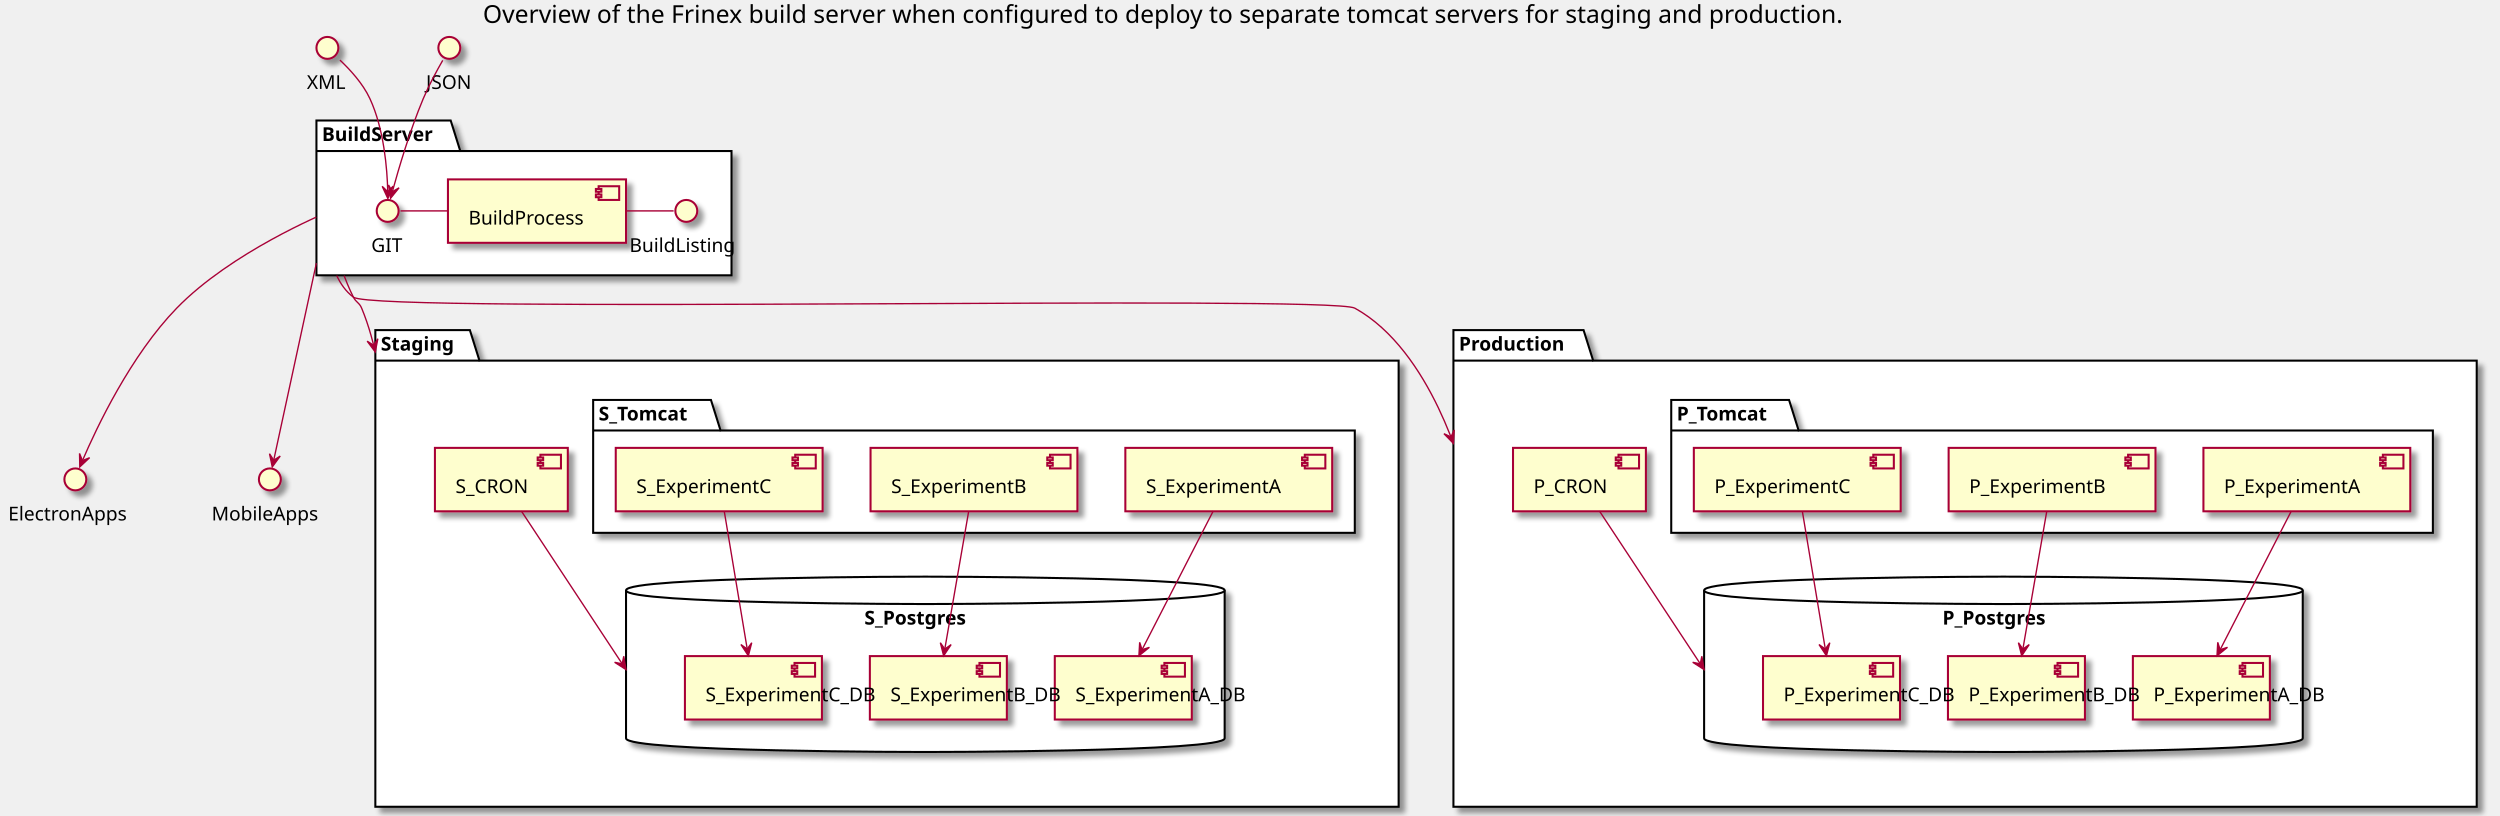
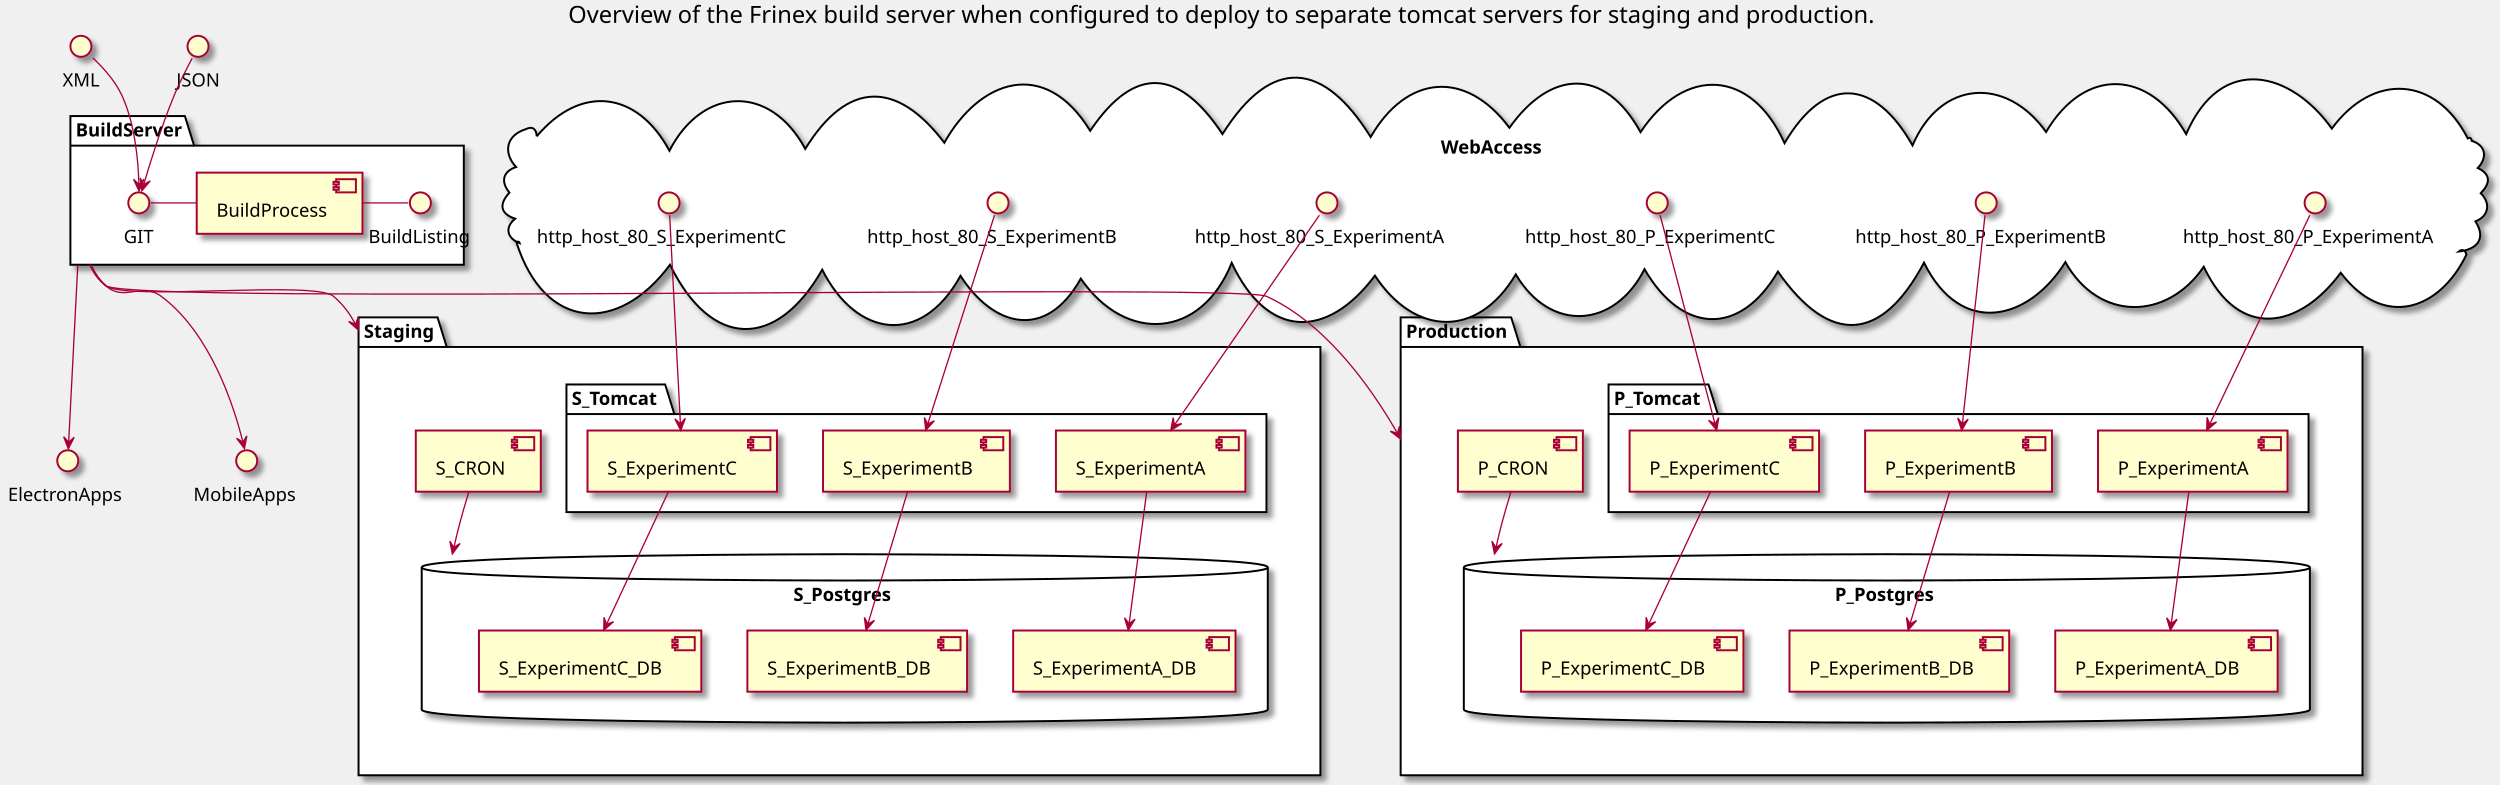
- <svg xmlns="http://www.w3.org/2000/svg" contentScriptType="application/ecmascript" contentStyleType="text/css" height="595px" preserveAspectRatio="none" style="width:1825px;height:595px;background:#FFFFFF;" version="1.1" viewBox="0 0 1825 595" width="1825px" zoomAndPan="magnify">
+ <svg xmlns="http://www.w3.org/2000/svg" contentScriptType="application/ecmascript" contentStyleType="text/css" height="596px" preserveAspectRatio="none" style="width:1900px;height:596px;" version="1.1" viewBox="0 0 1900 596" width="1900px" zoomAndPan="magnify">
  <defs>
-     <filter height="300%" id="f1etr27y05gc26" width="300%" x="-1" y="-1">
+     <filter height="300%" id="f1cy3tlto2iif9" width="300%" x="-1" y="-1">
      <feGaussianBlur result="blurOut" stdDeviation="2.0" />
      <feColorMatrix in="blurOut" result="blurOut2" type="matrix" values="0 0 0 0 0 0 0 0 0 0 0 0 0 0 0 0 0 0 .4 0" />
      <feOffset dx="4.0" dy="4.0" in="blurOut2" result="blurOut3" />
      <feBlend in="SourceGraphic" in2="blurOut3" mode="normal" />
    </filter>
  </defs>
  <g>
-     <text fill="#000000" font-family="sans-serif" font-size="18" lengthAdjust="spacing" textLength="1107" x="352.5" y="16.708">Overview of the Frinex build server when configured to deploy to separate tomcat servers for staging and production.</text>
-     <polygon fill="#FFFFFF" filter="url(#f1etr27y05gc26)" points="231,87.953,329,87.953,336,110.25,534,110.25,534,200.953,231,200.953,231,87.953" style="stroke:#000000;stroke-width:1.5;" />
-     <line style="stroke:#000000;stroke-width:1.5;" x1="231" x2="336" y1="110.25" y2="110.25" />
-     <text fill="#000000" font-family="sans-serif" font-size="14" font-weight="bold" lengthAdjust="spacing" textLength="92" x="235" y="102.948">BuildServer</text>
-     <polygon fill="#FFFFFF" filter="url(#f1etr27y05gc26)" points="274,240.953,343,240.953,350,263.25,1021,263.25,1021,588.953,274,588.953,274,240.953" style="stroke:#000000;stroke-width:1.5;" />
-     <line style="stroke:#000000;stroke-width:1.5;" x1="274" x2="350" y1="263.25" y2="263.25" />
-     <text fill="#000000" font-family="sans-serif" font-size="14" font-weight="bold" lengthAdjust="spacing" textLength="63" x="278" y="255.948">Staging</text>
-     <path d="M457,430.953 C457,420.953 675.5,420.953 675.5,420.953 C675.5,420.953 894,420.953 894,430.953 L894,538.953 C894,548.953 675.5,548.953 675.5,548.953 C675.5,548.953 457,548.953 457,538.953 L457,430.953 " fill="#FFFFFF" filter="url(#f1etr27y05gc26)" style="stroke:#000000;stroke-width:1.5;" />
-     <path d="M457,430.953 C457,440.953 675.5,440.953 675.5,440.953 C675.5,440.953 894,440.953 894,430.953 " fill="none" style="stroke:#000000;stroke-width:1.5;" />
-     <text fill="#000000" font-family="sans-serif" font-size="14" font-weight="bold" lengthAdjust="spacing" textLength="89" x="631" y="455.948">S_Postgres</text>
-     <polygon fill="#FFFFFF" filter="url(#f1etr27y05gc26)" points="433,291.953,519,291.953,526,314.25,989,314.25,989,388.953,433,388.953,433,291.953" style="stroke:#000000;stroke-width:1.5;" />
-     <line style="stroke:#000000;stroke-width:1.5;" x1="433" x2="526" y1="314.25" y2="314.25" />
-     <text fill="#000000" font-family="sans-serif" font-size="14" font-weight="bold" lengthAdjust="spacing" textLength="80" x="437" y="306.948">S_Tomcat</text>
-     <polygon fill="#FFFFFF" filter="url(#f1etr27y05gc26)" points="1061,240.953,1156,240.953,1163,263.25,1808,263.25,1808,588.953,1061,588.953,1061,240.953" style="stroke:#000000;stroke-width:1.5;" />
-     <line style="stroke:#000000;stroke-width:1.5;" x1="1061" x2="1163" y1="263.25" y2="263.25" />
-     <text fill="#000000" font-family="sans-serif" font-size="14" font-weight="bold" lengthAdjust="spacing" textLength="89" x="1065" y="255.948">Production</text>
-     <path d="M1244,430.953 C1244,420.953 1462.5,420.953 1462.5,420.953 C1462.5,420.953 1681,420.953 1681,430.953 L1681,538.953 C1681,548.953 1462.5,548.953 1462.5,548.953 C1462.5,548.953 1244,548.953 1244,538.953 L1244,430.953 " fill="#FFFFFF" filter="url(#f1etr27y05gc26)" style="stroke:#000000;stroke-width:1.5;" />
-     <path d="M1244,430.953 C1244,440.953 1462.5,440.953 1462.5,440.953 C1462.5,440.953 1681,440.953 1681,430.953 " fill="none" style="stroke:#000000;stroke-width:1.5;" />
-     <text fill="#000000" font-family="sans-serif" font-size="14" font-weight="bold" lengthAdjust="spacing" textLength="89" x="1418" y="455.948">P_Postgres</text>
-     <polygon fill="#FFFFFF" filter="url(#f1etr27y05gc26)" points="1220,291.953,1306,291.953,1313,314.25,1776,314.25,1776,388.953,1220,388.953,1220,291.953" style="stroke:#000000;stroke-width:1.5;" />
-     <line style="stroke:#000000;stroke-width:1.5;" x1="1220" x2="1313" y1="314.25" y2="314.25" />
-     <text fill="#000000" font-family="sans-serif" font-size="14" font-weight="bold" lengthAdjust="spacing" textLength="80" x="1224" y="306.948">P_Tomcat</text>
-     <ellipse cx="283" cy="153.953" fill="#FEFECE" filter="url(#f1etr27y05gc26)" rx="8" ry="8" style="stroke:#A80036;stroke-width:1.5;" />
-     <text fill="#000000" font-family="sans-serif" font-size="14" lengthAdjust="spacing" textLength="24" x="271" y="183.948">GIT</text>
-     <rect fill="#FEFECE" filter="url(#f1etr27y05gc26)" height="46.297" style="stroke:#A80036;stroke-width:1.5;" width="130" x="327" y="130.953" />
-     <rect fill="#FEFECE" height="10" style="stroke:#A80036;stroke-width:1.5;" width="15" x="437" y="135.953" />
-     <rect fill="#FEFECE" height="2" style="stroke:#A80036;stroke-width:1.5;" width="4" x="435" y="137.953" />
-     <rect fill="#FEFECE" height="2" style="stroke:#A80036;stroke-width:1.5;" width="4" x="435" y="141.953" />
-     <text fill="#000000" font-family="sans-serif" font-size="14" lengthAdjust="spacing" textLength="90" x="342" y="163.948">BuildProcess</text>
-     <ellipse cx="501" cy="153.953" fill="#FEFECE" filter="url(#f1etr27y05gc26)" rx="8" ry="8" style="stroke:#A80036;stroke-width:1.5;" />
-     <text fill="#000000" font-family="sans-serif" font-size="14" lengthAdjust="spacing" textLength="83" x="459.5" y="183.948">BuildListing</text>
-     <rect fill="#FEFECE" filter="url(#f1etr27y05gc26)" height="46.297" style="stroke:#A80036;stroke-width:1.5;" width="97" x="317.5" y="326.953" />
-     <rect fill="#FEFECE" height="10" style="stroke:#A80036;stroke-width:1.5;" width="15" x="394.5" y="331.953" />
-     <rect fill="#FEFECE" height="2" style="stroke:#A80036;stroke-width:1.5;" width="4" x="392.5" y="333.953" />
-     <rect fill="#FEFECE" height="2" style="stroke:#A80036;stroke-width:1.5;" width="4" x="392.5" y="337.953" />
-     <text fill="#000000" font-family="sans-serif" font-size="14" lengthAdjust="spacing" textLength="57" x="332.5" y="359.948">S_CRON</text>
-     <rect fill="#FEFECE" filter="url(#f1etr27y05gc26)" height="46.297" style="stroke:#A80036;stroke-width:1.5;" width="100" x="770" y="478.953" />
-     <rect fill="#FEFECE" height="10" style="stroke:#A80036;stroke-width:1.5;" width="15" x="850" y="483.953" />
-     <rect fill="#FEFECE" height="2" style="stroke:#A80036;stroke-width:1.5;" width="4" x="848" y="485.953" />
-     <rect fill="#FEFECE" height="2" style="stroke:#A80036;stroke-width:1.5;" width="4" x="848" y="489.953" />
-     <text fill="#000000" font-family="sans-serif" font-size="14" lengthAdjust="spacing" textLength="60" x="785" y="511.948">S_ExperimentA_DB</text>
-     <rect fill="#FEFECE" filter="url(#f1etr27y05gc26)" height="46.297" style="stroke:#A80036;stroke-width:1.5;" width="100" x="635" y="478.953" />
-     <rect fill="#FEFECE" height="10" style="stroke:#A80036;stroke-width:1.5;" width="15" x="715" y="483.953" />
-     <rect fill="#FEFECE" height="2" style="stroke:#A80036;stroke-width:1.5;" width="4" x="713" y="485.953" />
-     <rect fill="#FEFECE" height="2" style="stroke:#A80036;stroke-width:1.5;" width="4" x="713" y="489.953" />
-     <text fill="#000000" font-family="sans-serif" font-size="14" lengthAdjust="spacing" textLength="60" x="650" y="511.948">S_ExperimentB_DB</text>
-     <rect fill="#FEFECE" filter="url(#f1etr27y05gc26)" height="46.297" style="stroke:#A80036;stroke-width:1.5;" width="100" x="500" y="478.953" />
-     <rect fill="#FEFECE" height="10" style="stroke:#A80036;stroke-width:1.5;" width="15" x="580" y="483.953" />
-     <rect fill="#FEFECE" height="2" style="stroke:#A80036;stroke-width:1.5;" width="4" x="578" y="485.953" />
-     <rect fill="#FEFECE" height="2" style="stroke:#A80036;stroke-width:1.5;" width="4" x="578" y="489.953" />
-     <text fill="#000000" font-family="sans-serif" font-size="14" lengthAdjust="spacing" textLength="60" x="515" y="511.948">S_ExperimentC_DB</text>
-     <rect fill="#FEFECE" filter="url(#f1etr27y05gc26)" height="46.297" style="stroke:#A80036;stroke-width:1.5;" width="151" x="821.5" y="326.953" />
-     <rect fill="#FEFECE" height="10" style="stroke:#A80036;stroke-width:1.5;" width="15" x="952.5" y="331.953" />
-     <rect fill="#FEFECE" height="2" style="stroke:#A80036;stroke-width:1.5;" width="4" x="950.5" y="333.953" />
-     <rect fill="#FEFECE" height="2" style="stroke:#A80036;stroke-width:1.5;" width="4" x="950.5" y="337.953" />
-     <text fill="#000000" font-family="sans-serif" font-size="14" lengthAdjust="spacing" textLength="111" x="836.5" y="359.948">S_ExperimentA</text>
-     <rect fill="#FEFECE" filter="url(#f1etr27y05gc26)" height="46.297" style="stroke:#A80036;stroke-width:1.5;" width="151" x="635.5" y="326.953" />
-     <rect fill="#FEFECE" height="10" style="stroke:#A80036;stroke-width:1.5;" width="15" x="766.5" y="331.953" />
-     <rect fill="#FEFECE" height="2" style="stroke:#A80036;stroke-width:1.5;" width="4" x="764.5" y="333.953" />
-     <rect fill="#FEFECE" height="2" style="stroke:#A80036;stroke-width:1.5;" width="4" x="764.5" y="337.953" />
-     <text fill="#000000" font-family="sans-serif" font-size="14" lengthAdjust="spacing" textLength="111" x="650.5" y="359.948">S_ExperimentB</text>
-     <rect fill="#FEFECE" filter="url(#f1etr27y05gc26)" height="46.297" style="stroke:#A80036;stroke-width:1.5;" width="151" x="449.5" y="326.953" />
-     <rect fill="#FEFECE" height="10" style="stroke:#A80036;stroke-width:1.5;" width="15" x="580.5" y="331.953" />
-     <rect fill="#FEFECE" height="2" style="stroke:#A80036;stroke-width:1.5;" width="4" x="578.5" y="333.953" />
-     <rect fill="#FEFECE" height="2" style="stroke:#A80036;stroke-width:1.5;" width="4" x="578.5" y="337.953" />
-     <text fill="#000000" font-family="sans-serif" font-size="14" lengthAdjust="spacing" textLength="111" x="464.5" y="359.948">S_ExperimentC</text>
-     <rect fill="#FEFECE" filter="url(#f1etr27y05gc26)" height="46.297" style="stroke:#A80036;stroke-width:1.5;" width="97" x="1104.5" y="326.953" />
-     <rect fill="#FEFECE" height="10" style="stroke:#A80036;stroke-width:1.5;" width="15" x="1181.5" y="331.953" />
-     <rect fill="#FEFECE" height="2" style="stroke:#A80036;stroke-width:1.5;" width="4" x="1179.5" y="333.953" />
-     <rect fill="#FEFECE" height="2" style="stroke:#A80036;stroke-width:1.5;" width="4" x="1179.5" y="337.953" />
-     <text fill="#000000" font-family="sans-serif" font-size="14" lengthAdjust="spacing" textLength="57" x="1119.5" y="359.948">P_CRON</text>
-     <rect fill="#FEFECE" filter="url(#f1etr27y05gc26)" height="46.297" style="stroke:#A80036;stroke-width:1.5;" width="100" x="1557" y="478.953" />
-     <rect fill="#FEFECE" height="10" style="stroke:#A80036;stroke-width:1.5;" width="15" x="1637" y="483.953" />
-     <rect fill="#FEFECE" height="2" style="stroke:#A80036;stroke-width:1.5;" width="4" x="1635" y="485.953" />
-     <rect fill="#FEFECE" height="2" style="stroke:#A80036;stroke-width:1.5;" width="4" x="1635" y="489.953" />
-     <text fill="#000000" font-family="sans-serif" font-size="14" lengthAdjust="spacing" textLength="60" x="1572" y="511.948">P_ExperimentA_DB</text>
-     <rect fill="#FEFECE" filter="url(#f1etr27y05gc26)" height="46.297" style="stroke:#A80036;stroke-width:1.5;" width="100" x="1422" y="478.953" />
-     <rect fill="#FEFECE" height="10" style="stroke:#A80036;stroke-width:1.5;" width="15" x="1502" y="483.953" />
-     <rect fill="#FEFECE" height="2" style="stroke:#A80036;stroke-width:1.5;" width="4" x="1500" y="485.953" />
-     <rect fill="#FEFECE" height="2" style="stroke:#A80036;stroke-width:1.5;" width="4" x="1500" y="489.953" />
-     <text fill="#000000" font-family="sans-serif" font-size="14" lengthAdjust="spacing" textLength="60" x="1437" y="511.948">P_ExperimentB_DB</text>
-     <rect fill="#FEFECE" filter="url(#f1etr27y05gc26)" height="46.297" style="stroke:#A80036;stroke-width:1.5;" width="100" x="1287" y="478.953" />
-     <rect fill="#FEFECE" height="10" style="stroke:#A80036;stroke-width:1.5;" width="15" x="1367" y="483.953" />
-     <rect fill="#FEFECE" height="2" style="stroke:#A80036;stroke-width:1.5;" width="4" x="1365" y="485.953" />
-     <rect fill="#FEFECE" height="2" style="stroke:#A80036;stroke-width:1.5;" width="4" x="1365" y="489.953" />
-     <text fill="#000000" font-family="sans-serif" font-size="14" lengthAdjust="spacing" textLength="60" x="1302" y="511.948">P_ExperimentC_DB</text>
-     <rect fill="#FEFECE" filter="url(#f1etr27y05gc26)" height="46.297" style="stroke:#A80036;stroke-width:1.5;" width="151" x="1608.5" y="326.953" />
-     <rect fill="#FEFECE" height="10" style="stroke:#A80036;stroke-width:1.5;" width="15" x="1739.5" y="331.953" />
-     <rect fill="#FEFECE" height="2" style="stroke:#A80036;stroke-width:1.5;" width="4" x="1737.5" y="333.953" />
-     <rect fill="#FEFECE" height="2" style="stroke:#A80036;stroke-width:1.5;" width="4" x="1737.5" y="337.953" />
-     <text fill="#000000" font-family="sans-serif" font-size="14" lengthAdjust="spacing" textLength="111" x="1623.5" y="359.948">P_ExperimentA</text>
-     <rect fill="#FEFECE" filter="url(#f1etr27y05gc26)" height="46.297" style="stroke:#A80036;stroke-width:1.5;" width="151" x="1422.5" y="326.953" />
-     <rect fill="#FEFECE" height="10" style="stroke:#A80036;stroke-width:1.5;" width="15" x="1553.5" y="331.953" />
-     <rect fill="#FEFECE" height="2" style="stroke:#A80036;stroke-width:1.5;" width="4" x="1551.5" y="333.953" />
-     <rect fill="#FEFECE" height="2" style="stroke:#A80036;stroke-width:1.5;" width="4" x="1551.5" y="337.953" />
-     <text fill="#000000" font-family="sans-serif" font-size="14" lengthAdjust="spacing" textLength="111" x="1437.5" y="359.948">P_ExperimentB</text>
-     <rect fill="#FEFECE" filter="url(#f1etr27y05gc26)" height="46.297" style="stroke:#A80036;stroke-width:1.5;" width="151" x="1236.5" y="326.953" />
-     <rect fill="#FEFECE" height="10" style="stroke:#A80036;stroke-width:1.5;" width="15" x="1367.5" y="331.953" />
-     <rect fill="#FEFECE" height="2" style="stroke:#A80036;stroke-width:1.5;" width="4" x="1365.5" y="333.953" />
-     <rect fill="#FEFECE" height="2" style="stroke:#A80036;stroke-width:1.5;" width="4" x="1365.5" y="337.953" />
-     <text fill="#000000" font-family="sans-serif" font-size="14" lengthAdjust="spacing" textLength="111" x="1251.5" y="359.948">P_ExperimentC</text>
-     <ellipse cx="239" cy="34.953" fill="#FEFECE" filter="url(#f1etr27y05gc26)" rx="8" ry="8" style="stroke:#A80036;stroke-width:1.5;" />
-     <text fill="#000000" font-family="sans-serif" font-size="14" lengthAdjust="spacing" textLength="30" x="224" y="64.948">XML</text>
-     <ellipse cx="328" cy="34.953" fill="#FEFECE" filter="url(#f1etr27y05gc26)" rx="8" ry="8" style="stroke:#A80036;stroke-width:1.5;" />
-     <text fill="#000000" font-family="sans-serif" font-size="14" lengthAdjust="spacing" textLength="34" x="311" y="64.948">JSON</text>
-     <ellipse cx="55" cy="349.953" fill="#FEFECE" filter="url(#f1etr27y05gc26)" rx="8" ry="8" style="stroke:#A80036;stroke-width:1.5;" />
-     <text fill="#000000" font-family="sans-serif" font-size="14" lengthAdjust="spacing" textLength="98" x="6" y="379.948">ElectronApps</text>
-     <ellipse cx="197" cy="349.953" fill="#FEFECE" filter="url(#f1etr27y05gc26)" rx="8" ry="8" style="stroke:#A80036;stroke-width:1.5;" />
-     <text fill="#000000" font-family="sans-serif" font-size="14" lengthAdjust="spacing" textLength="85" x="154.5" y="379.948">MobileApps</text>
-     <path d="M292.367,153.953 C303.783,153.953 315.2,153.953 326.616,153.953 " fill="none" id="GIT-BuildProcess" style="stroke:#A80036;stroke-width:1.0;" />
-     <path d="M457.145,153.953 C468.679,153.953 480.214,153.953 491.749,153.953 " fill="none" id="BuildProcess-BuildListing" style="stroke:#A80036;stroke-width:1.0;" />
-     <path d="M248.15,43.858 C255.298,50.581 264.856,60.883 270,71.953 C280.354,94.233 282.657,123.265 283.058,139.833 " fill="none" id="XML-to-GIT" style="stroke:#A80036;stroke-width:1.0;" />
-     <polygon fill="#A80036" points="283.13,144.946,287.001,135.89,283.059,139.947,279.002,136.004,283.13,144.946" style="stroke:#A80036;stroke-width:1.0;" />
-     <path d="M323.202,44.047 C319.082,51.216 313.164,62.051 309,71.953 C299.226,95.193 290.926,123.455 286.481,139.708 " fill="none" id="JSON-to-GIT" style="stroke:#A80036;stroke-width:1.0;" />
-     <polygon fill="#A80036" points="285.124,144.735,291.331,137.088,286.427,139.908,283.607,135.004,285.124,144.735" style="stroke:#A80036;stroke-width:1.0;" />
-     <path d="M885.638,373.086 C871.82,400.006 848.51,445.414 833.708,474.249 " fill="none" id="S_ExperimentA-to-S_ExperimentA_DB" style="stroke:#A80036;stroke-width:1.0;" />
-     <polygon fill="#A80036" points="831.408,478.729,839.076,472.548,833.691,474.281,831.958,468.896,831.408,478.729" style="stroke:#A80036;stroke-width:1.0;" />
-     <path d="M707.164,373.086 C702.536,399.784 694.756,444.668 689.753,473.534 " fill="none" id="S_ExperimentB-to-S_ExperimentB_DB" style="stroke:#A80036;stroke-width:1.0;" />
-     <polygon fill="#A80036" points="688.852,478.729,694.331,470.545,689.706,473.803,686.449,469.178,688.852,478.729" style="stroke:#A80036;stroke-width:1.0;" />
-     <path d="M528.689,373.086 C533.139,399.784 540.619,444.668 545.43,473.534 " fill="none" id="S_ExperimentC-to-S_ExperimentC_DB" style="stroke:#A80036;stroke-width:1.0;" />
-     <polygon fill="#A80036" points="546.296,478.729,548.76,469.193,545.473,473.797,540.869,470.51,546.296,478.729" style="stroke:#A80036;stroke-width:1.0;" />
-     <path d="M380.608,373.086 C394.162,393.623 414.817,424.919 432.301,451.409 C441.042,464.654 448.991,476.697 454.862,485.592 C455.596,486.704 456.297,487.767 456.964,488.777 " fill="none" id="S_CRON-to-S_Postgres" style="stroke:#A80036;stroke-width:1.0;" />
-     <polygon fill="#A80036" points="456.964,488.777,455.344,479.062,454.209,484.604,448.668,483.469,456.964,488.777" style="stroke:#A80036;stroke-width:1.0;" />
-     <path d="M1672.64,373.086 C1658.82,400.006 1635.51,445.414 1620.71,474.249 " fill="none" id="P_ExperimentA-to-P_ExperimentA_DB" style="stroke:#A80036;stroke-width:1.0;" />
-     <polygon fill="#A80036" points="1618.41,478.729,1626.073,472.542,1620.689,474.279,1618.953,468.895,1618.41,478.729" style="stroke:#A80036;stroke-width:1.0;" />
-     <path d="M1494.16,373.086 C1489.54,399.784 1481.76,444.668 1476.75,473.534 " fill="none" id="P_ExperimentB-to-P_ExperimentB_DB" style="stroke:#A80036;stroke-width:1.0;" />
-     <polygon fill="#A80036" points="1475.85,478.729,1481.328,470.545,1476.704,473.803,1473.446,469.178,1475.85,478.729" style="stroke:#A80036;stroke-width:1.0;" />
-     <path d="M1315.69,373.086 C1320.14,399.784 1327.62,444.668 1332.43,473.534 " fill="none" id="P_ExperimentC-to-P_ExperimentC_DB" style="stroke:#A80036;stroke-width:1.0;" />
-     <polygon fill="#A80036" points="1333.3,478.729,1335.763,469.193,1332.477,473.797,1327.872,470.511,1333.3,478.729" style="stroke:#A80036;stroke-width:1.0;" />
-     <path d="M1167.61,373.086 C1181.165,393.623 1201.82,424.919 1219.303,451.409 C1228.044,464.654 1235.992,476.697 1241.863,485.592 C1242.597,486.704 1243.298,487.767 1243.965,488.777 " fill="none" id="P_CRON-to-P_Postgres" style="stroke:#A80036;stroke-width:1.0;" />
-     <polygon fill="#A80036" points="1243.965,488.777,1242.345,479.062,1241.21,484.604,1235.668,483.469,1243.965,488.777" style="stroke:#A80036;stroke-width:1.0;" />
-     <path d="M230.862,158.503 C230.673,158.589 230.48,158.676 230.284,158.765 C229.893,158.943 229.491,159.126 229.077,159.316 C228.25,159.695 227.379,160.097 226.467,160.523 C219.165,163.928 209.215,168.813 198.088,174.949 C175.834,187.221 148.876,204.498 129,224.953 C95.4,259.531 70.52,312.138 60.221,336.171 " fill="none" id="BuildServer-to-ElectronApps" style="stroke:#A80036;stroke-width:1.0;" />
-     <polygon fill="#A80036" points="58.247,340.849,65.432,334.113,60.191,336.243,58.062,331.002,58.247,340.849" style="stroke:#A80036;stroke-width:1.0;" />
-     <path d="M230.955,192.112 C230.846,192.617 230.736,193.126 230.625,193.638 C230.403,194.662 230.179,195.7 229.951,196.75 C229.496,198.852 229.03,201.005 228.554,203.203 C226.65,211.997 224.59,221.513 222.466,231.324 C213.97,270.569 204.451,314.537 199.827,335.896 " fill="none" id="BuildServer-to-MobileApps" style="stroke:#A80036;stroke-width:1.0;" />
-     <polygon fill="#A80036" points="198.751,340.864,204.566,332.915,199.81,335.977,196.747,331.221,198.751,340.864" style="stroke:#A80036;stroke-width:1.0;" />
-     <path d="M251.224,201.23 C251.264,201.336 251.303,201.442 251.342,201.548 C251.421,201.76 251.5,201.972 251.58,202.184 C252.216,203.88 252.878,205.567 253.566,207.237 C254.941,210.576 256.418,213.842 258,216.953 C260.015,220.915 262.295,220.849 264,224.953 C266.629,231.281 268.884,237.929 270.817,244.722 C271.783,248.119 272.669,251.552 273.481,255 C273.582,255.431 273.683,255.862 273.782,256.294 C273.831,256.509 273.881,256.725 273.93,256.941 " fill="none" id="BuildServer-to-Staging" style="stroke:#A80036;stroke-width:1.0;" />
-     <polygon fill="#A80036" points="273.93,256.941,275.837,247.278,272.822,252.065,268.035,249.05,273.93,256.941" style="stroke:#A80036;stroke-width:1.0;" />
-     <path d="M245.837,201.198 C245.928,201.396 246.021,201.594 246.114,201.791 C246.301,202.185 246.493,202.576 246.689,202.964 C247.082,203.741 247.493,204.507 247.925,205.26 C248.787,206.765 249.728,208.218 250.755,209.602 C252.809,212.369 255.205,214.863 258,216.953 C274.261,229.116 971.222,215.139 989,224.953 C1017.26,240.553 1037.082,270.836 1049.926,297.568 C1053.137,304.252 1055.912,310.713 1058.273,316.668 C1058.864,318.156 1059.428,319.613 1059.967,321.034 C1060.237,321.745 1060.5,322.446 1060.757,323.138 C1060.821,323.311 1060.885,323.483 1060.948,323.655 " fill="none" id="BuildServer-to-Production" style="stroke:#A80036;stroke-width:1.0;" />
-     <polygon fill="#A80036" points="1060.948,323.655,1061.583,313.827,1059.216,318.964,1054.078,316.598,1060.948,323.655" style="stroke:#A80036;stroke-width:1.0;" />
+     <text fill="#000000" font-family="sans-serif" font-size="18" lengthAdjust="spacing" textLength="1024" x="431.846" y="17.402">Overview of the Frinex build server when configured to deploy to separate tomcat servers for staging and production.</text>
+     <polygon fill="#FFFFFF" filter="url(#f1cy3tlto2iif9)" points="53.5,88.199,140.5,88.199,147.5,110.688,352.5,110.688,352.5,201.199,53.5,201.199,53.5,88.199" style="stroke:#000000;stroke-width:1.5;" />
+     <line style="stroke:#000000;stroke-width:1.5;" x1="53.5" x2="147.5" y1="110.688" y2="110.688" />
+     <text fill="#000000" font-family="sans-serif" font-size="14" font-weight="bold" lengthAdjust="spacing" textLength="81" x="57.5" y="103.734">BuildServer</text>
+     <polygon fill="#FFFFFF" filter="url(#f1cy3tlto2iif9)" points="272.5,241.199,332.5,241.199,339.5,263.688,1003.5,263.688,1003.5,589.199,272.5,589.199,272.5,241.199" style="stroke:#000000;stroke-width:1.5;" />
+     <line style="stroke:#000000;stroke-width:1.5;" x1="272.5" x2="339.5" y1="263.688" y2="263.688" />
+     <text fill="#000000" font-family="sans-serif" font-size="14" font-weight="bold" lengthAdjust="spacing" textLength="54" x="276.5" y="256.734">Staging</text>
+     <path d="M320.5,431.199 C320.5,421.199 642,421.199 642,421.199 C642,421.199 963.5,421.199 963.5,431.199 L963.5,539.199 C963.5,549.199 642,549.199 642,549.199 C642,549.199 320.5,549.199 320.5,539.199 L320.5,431.199 " fill="#FFFFFF" filter="url(#f1cy3tlto2iif9)" style="stroke:#000000;stroke-width:1.5;" />
+     <path d="M320.5,431.199 C320.5,441.199 642,441.199 642,441.199 C642,441.199 963.5,441.199 963.5,431.199 " fill="none" style="stroke:#000000;stroke-width:1.5;" />
+     <text fill="#000000" font-family="sans-serif" font-size="14" font-weight="bold" lengthAdjust="spacing" textLength="78" x="603" y="456.734">S_Postgres</text>
+     <polygon fill="#FFFFFF" filter="url(#f1cy3tlto2iif9)" points="430.5,292.199,505.5,292.199,512.5,314.688,962.5,314.688,962.5,389.199,430.5,389.199,430.5,292.199" style="stroke:#000000;stroke-width:1.5;" />
+     <line style="stroke:#000000;stroke-width:1.5;" x1="430.5" x2="512.5" y1="314.688" y2="314.688" />
+     <text fill="#000000" font-family="sans-serif" font-size="14" font-weight="bold" lengthAdjust="spacing" textLength="69" x="434.5" y="307.734">S_Tomcat</text>
+     <polygon fill="#FFFFFF" filter="url(#f1cy3tlto2iif9)" points="1064.5,241.199,1148.5,241.199,1155.5,263.688,1795.5,263.688,1795.5,589.199,1064.5,589.199,1064.5,241.199" style="stroke:#000000;stroke-width:1.5;" />
+     <line style="stroke:#000000;stroke-width:1.5;" x1="1064.5" x2="1155.5" y1="263.688" y2="263.688" />
+     <text fill="#000000" font-family="sans-serif" font-size="14" font-weight="bold" lengthAdjust="spacing" textLength="78" x="1068.5" y="256.734">Production</text>
+     <path d="M1112.5,431.199 C1112.5,421.199 1434,421.199 1434,421.199 C1434,421.199 1755.5,421.199 1755.5,431.199 L1755.5,539.199 C1755.5,549.199 1434,549.199 1434,549.199 C1434,549.199 1112.5,549.199 1112.5,539.199 L1112.5,431.199 " fill="#FFFFFF" filter="url(#f1cy3tlto2iif9)" style="stroke:#000000;stroke-width:1.5;" />
+     <path d="M1112.5,431.199 C1112.5,441.199 1434,441.199 1434,441.199 C1434,441.199 1755.5,441.199 1755.5,431.199 " fill="none" style="stroke:#000000;stroke-width:1.5;" />
+     <text fill="#000000" font-family="sans-serif" font-size="14" font-weight="bold" lengthAdjust="spacing" textLength="79" x="1394.5" y="456.734">P_Postgres</text>
+     <polygon fill="#FFFFFF" filter="url(#f1cy3tlto2iif9)" points="1222.5,292.199,1298.5,292.199,1305.5,314.688,1754.5,314.688,1754.5,389.199,1222.5,389.199,1222.5,292.199" style="stroke:#000000;stroke-width:1.5;" />
+     <line style="stroke:#000000;stroke-width:1.5;" x1="1222.5" x2="1305.5" y1="314.688" y2="314.688" />
+     <text fill="#000000" font-family="sans-serif" font-size="14" font-weight="bold" lengthAdjust="spacing" textLength="70" x="1226.5" y="307.734">P_Tomcat</text>
+     <path d="M407.916,103.626 C441.556,63.698 484.35,69.285 508.755,114.556 C534.032,65.463 585.357,63.67 611.968,113.159 C643.947,61.329 681.301,60.668 717.679,108.493 C744.084,61.306 793.603,42.529 828.538,99.406 C863.298,47.962 896.803,53.405 929.072,101.911 C967.006,41.747 1006.067,47.063 1041.702,104.121 C1068.96,56.84 1113.798,52.389 1147.159,97.127 C1178.084,53.455 1218.974,50.123 1246.805,100.408 C1280.407,50.032 1330.851,52.318 1356.247,108.81 C1386.93,56.52 1424.652,59.585 1453.523,110.518 C1474.68,60.835 1524.548,57.615 1555.006,100.298 C1584.58,50.379 1633.423,52.735 1661.476,101.932 C1688.29,39.985 1741.391,54.507 1772.181,97.747 C1803.312,55.249 1850.891,57.277 1875.5,105.199 C1877.235,104.247 1878.432,105.138 1878.435,107.003 C1889.586,110.534 1890.405,119.987 1883.111,127.689 C1893.691,132.763 1892.291,139.711 1885.359,146.841 C1892.941,154.24 1891.746,164.209 1881.35,168.24 C1890.064,182.095 1881.882,189.711 1868.5,191.199 C1871.473,188.777 1873.695,190.29 1874.49,193.511 C1854.072,235.791 1811.697,250.443 1778.954,207.295 C1747.688,249.594 1701.791,259.465 1674.859,202.739 C1646.704,243.963 1594.943,244.292 1569.68,199.213 C1541.817,243.757 1490.518,256.641 1462.244,199.647 C1429.975,260.361 1390.596,262.742 1351.207,206.401 C1321.538,256.947 1277.683,252.75 1249.821,204.545 C1227.102,249.639 1178.356,253.103 1151.99,208.523 C1122.718,257.759 1075.067,255.258 1044.946,209.479 C1008.366,258.301 963.183,257.695 936.093,199.799 C912.913,257.561 855.762,261.359 821.396,211.747 C794.638,259.585 754.75,248.162 729.986,209.637 C699.686,264.308 650.505,255.9 624.894,204.97 C589.728,266.497 540.294,264.89 509.214,201.195 C470.075,254.1 414.075,251.914 392.5,184.199 C393.513,183.171 394.698,183.599 395.087,184.894 C385.715,181.323 383.034,173.219 391.492,166.215 C379.453,162.198 379.561,154.678 387.175,146.383 C380.588,138.473 381.764,130.44 392.216,126.95 C382.147,115.924 384.671,102.918 399.5,98.199 C404.94,95.502 407.662,98.281 407.916,103.626 " fill="#FFFFFF" filter="url(#f1cy3tlto2iif9)" style="stroke:#000000;stroke-width:1.5;" />
+     <text fill="#000000" font-family="sans-serif" font-size="14" font-weight="bold" lengthAdjust="spacing" textLength="78" x="1095" y="116.734">WebAccess</text>
+     <ellipse cx="105.5" cy="154.199" fill="#FEFECE" filter="url(#f1cy3tlto2iif9)" rx="8" ry="8" style="stroke:#A80036;stroke-width:1.5;" />
+     <text fill="#000000" font-family="sans-serif" font-size="14" lengthAdjust="spacing" textLength="23" x="94" y="184.734">GIT</text>
+     <rect fill="#FEFECE" filter="url(#f1cy3tlto2iif9)" height="46.488" style="stroke:#A80036;stroke-width:1.5;" width="126" x="149.5" y="131.199" />
+     <rect fill="#FEFECE" height="10" style="stroke:#A80036;stroke-width:1.5;" width="15" x="255.5" y="136.199" />
+     <rect fill="#FEFECE" height="2" style="stroke:#A80036;stroke-width:1.5;" width="4" x="253.5" y="138.199" />
+     <rect fill="#FEFECE" height="2" style="stroke:#A80036;stroke-width:1.5;" width="4" x="253.5" y="142.199" />
+     <text fill="#000000" font-family="sans-serif" font-size="14" lengthAdjust="spacing" textLength="86" x="164.5" y="164.734">BuildProcess</text>
+     <ellipse cx="319.5" cy="154.199" fill="#FEFECE" filter="url(#f1cy3tlto2iif9)" rx="8" ry="8" style="stroke:#A80036;stroke-width:1.5;" />
+     <text fill="#000000" font-family="sans-serif" font-size="14" lengthAdjust="spacing" textLength="79" x="280" y="184.734">BuildListing</text>
+     <rect fill="#FEFECE" filter="url(#f1cy3tlto2iif9)" height="46.488" style="stroke:#A80036;stroke-width:1.5;" width="95" x="316" y="327.199" />
+     <rect fill="#FEFECE" height="10" style="stroke:#A80036;stroke-width:1.5;" width="15" x="391" y="332.199" />
+     <rect fill="#FEFECE" height="2" style="stroke:#A80036;stroke-width:1.5;" width="4" x="389" y="334.199" />
+     <rect fill="#FEFECE" height="2" style="stroke:#A80036;stroke-width:1.5;" width="4" x="389" y="338.199" />
+     <text fill="#000000" font-family="sans-serif" font-size="14" lengthAdjust="spacing" textLength="55" x="331" y="360.734">S_CRON</text>
+     <rect fill="#FEFECE" filter="url(#f1cy3tlto2iif9)" height="46.488" style="stroke:#A80036;stroke-width:1.5;" width="169" x="770" y="479.199" />
+     <rect fill="#FEFECE" height="10" style="stroke:#A80036;stroke-width:1.5;" width="15" x="919" y="484.199" />
+     <rect fill="#FEFECE" height="2" style="stroke:#A80036;stroke-width:1.5;" width="4" x="917" y="486.199" />
+     <rect fill="#FEFECE" height="2" style="stroke:#A80036;stroke-width:1.5;" width="4" x="917" y="490.199" />
+     <text fill="#000000" font-family="sans-serif" font-size="14" lengthAdjust="spacing" textLength="129" x="785" y="512.734">S_ExperimentA_DB</text>
+     <rect fill="#FEFECE" filter="url(#f1cy3tlto2iif9)" height="46.488" style="stroke:#A80036;stroke-width:1.5;" width="167" x="568" y="479.199" />
+     <rect fill="#FEFECE" height="10" style="stroke:#A80036;stroke-width:1.5;" width="15" x="715" y="484.199" />
+     <rect fill="#FEFECE" height="2" style="stroke:#A80036;stroke-width:1.5;" width="4" x="713" y="486.199" />
+     <rect fill="#FEFECE" height="2" style="stroke:#A80036;stroke-width:1.5;" width="4" x="713" y="490.199" />
+     <text fill="#000000" font-family="sans-serif" font-size="14" lengthAdjust="spacing" textLength="127" x="583" y="512.734">S_ExperimentB_DB</text>
+     <rect fill="#FEFECE" filter="url(#f1cy3tlto2iif9)" height="46.488" style="stroke:#A80036;stroke-width:1.5;" width="169" x="364" y="479.199" />
+     <rect fill="#FEFECE" height="10" style="stroke:#A80036;stroke-width:1.5;" width="15" x="513" y="484.199" />
+     <rect fill="#FEFECE" height="2" style="stroke:#A80036;stroke-width:1.5;" width="4" x="511" y="486.199" />
+     <rect fill="#FEFECE" height="2" style="stroke:#A80036;stroke-width:1.5;" width="4" x="511" y="490.199" />
+     <text fill="#000000" font-family="sans-serif" font-size="14" lengthAdjust="spacing" textLength="129" x="379" y="512.734">S_ExperimentC_DB</text>
+     <rect fill="#FEFECE" filter="url(#f1cy3tlto2iif9)" height="46.488" style="stroke:#A80036;stroke-width:1.5;" width="144" x="802.5" y="327.199" />
+     <rect fill="#FEFECE" height="10" style="stroke:#A80036;stroke-width:1.5;" width="15" x="926.5" y="332.199" />
+     <rect fill="#FEFECE" height="2" style="stroke:#A80036;stroke-width:1.5;" width="4" x="924.5" y="334.199" />
+     <rect fill="#FEFECE" height="2" style="stroke:#A80036;stroke-width:1.5;" width="4" x="924.5" y="338.199" />
+     <text fill="#000000" font-family="sans-serif" font-size="14" lengthAdjust="spacing" textLength="104" x="817.5" y="360.734">S_ExperimentA</text>
+     <rect fill="#FEFECE" filter="url(#f1cy3tlto2iif9)" height="46.488" style="stroke:#A80036;stroke-width:1.5;" width="142" x="625.5" y="327.199" />
+     <rect fill="#FEFECE" height="10" style="stroke:#A80036;stroke-width:1.5;" width="15" x="747.5" y="332.199" />
+     <rect fill="#FEFECE" height="2" style="stroke:#A80036;stroke-width:1.5;" width="4" x="745.5" y="334.199" />
+     <rect fill="#FEFECE" height="2" style="stroke:#A80036;stroke-width:1.5;" width="4" x="745.5" y="338.199" />
+     <text fill="#000000" font-family="sans-serif" font-size="14" lengthAdjust="spacing" textLength="102" x="640.5" y="360.734">S_ExperimentB</text>
+     <rect fill="#FEFECE" filter="url(#f1cy3tlto2iif9)" height="46.488" style="stroke:#A80036;stroke-width:1.5;" width="144" x="446.5" y="327.199" />
+     <rect fill="#FEFECE" height="10" style="stroke:#A80036;stroke-width:1.5;" width="15" x="570.5" y="332.199" />
+     <rect fill="#FEFECE" height="2" style="stroke:#A80036;stroke-width:1.5;" width="4" x="568.5" y="334.199" />
+     <rect fill="#FEFECE" height="2" style="stroke:#A80036;stroke-width:1.5;" width="4" x="568.5" y="338.199" />
+     <text fill="#000000" font-family="sans-serif" font-size="14" lengthAdjust="spacing" textLength="104" x="461.5" y="360.734">S_ExperimentC</text>
+     <rect fill="#FEFECE" filter="url(#f1cy3tlto2iif9)" height="46.488" style="stroke:#A80036;stroke-width:1.5;" width="95" x="1108" y="327.199" />
+     <rect fill="#FEFECE" height="10" style="stroke:#A80036;stroke-width:1.5;" width="15" x="1183" y="332.199" />
+     <rect fill="#FEFECE" height="2" style="stroke:#A80036;stroke-width:1.5;" width="4" x="1181" y="334.199" />
+     <rect fill="#FEFECE" height="2" style="stroke:#A80036;stroke-width:1.5;" width="4" x="1181" y="338.199" />
+     <text fill="#000000" font-family="sans-serif" font-size="14" lengthAdjust="spacing" textLength="55" x="1123" y="360.734">P_CRON</text>
+     <rect fill="#FEFECE" filter="url(#f1cy3tlto2iif9)" height="46.488" style="stroke:#A80036;stroke-width:1.5;" width="169" x="1562" y="479.199" />
+     <rect fill="#FEFECE" height="10" style="stroke:#A80036;stroke-width:1.5;" width="15" x="1711" y="484.199" />
+     <rect fill="#FEFECE" height="2" style="stroke:#A80036;stroke-width:1.5;" width="4" x="1709" y="486.199" />
+     <rect fill="#FEFECE" height="2" style="stroke:#A80036;stroke-width:1.5;" width="4" x="1709" y="490.199" />
+     <text fill="#000000" font-family="sans-serif" font-size="14" lengthAdjust="spacing" textLength="129" x="1577" y="512.734">P_ExperimentA_DB</text>
+     <rect fill="#FEFECE" filter="url(#f1cy3tlto2iif9)" height="46.488" style="stroke:#A80036;stroke-width:1.5;" width="167" x="1360" y="479.199" />
+     <rect fill="#FEFECE" height="10" style="stroke:#A80036;stroke-width:1.5;" width="15" x="1507" y="484.199" />
+     <rect fill="#FEFECE" height="2" style="stroke:#A80036;stroke-width:1.5;" width="4" x="1505" y="486.199" />
+     <rect fill="#FEFECE" height="2" style="stroke:#A80036;stroke-width:1.5;" width="4" x="1505" y="490.199" />
+     <text fill="#000000" font-family="sans-serif" font-size="14" lengthAdjust="spacing" textLength="127" x="1375" y="512.734">P_ExperimentB_DB</text>
+     <rect fill="#FEFECE" filter="url(#f1cy3tlto2iif9)" height="46.488" style="stroke:#A80036;stroke-width:1.5;" width="169" x="1156" y="479.199" />
+     <rect fill="#FEFECE" height="10" style="stroke:#A80036;stroke-width:1.5;" width="15" x="1305" y="484.199" />
+     <rect fill="#FEFECE" height="2" style="stroke:#A80036;stroke-width:1.5;" width="4" x="1303" y="486.199" />
+     <rect fill="#FEFECE" height="2" style="stroke:#A80036;stroke-width:1.5;" width="4" x="1303" y="490.199" />
+     <text fill="#000000" font-family="sans-serif" font-size="14" lengthAdjust="spacing" textLength="129" x="1171" y="512.734">P_ExperimentC_DB</text>
+     <rect fill="#FEFECE" filter="url(#f1cy3tlto2iif9)" height="46.488" style="stroke:#A80036;stroke-width:1.5;" width="144" x="1594.5" y="327.199" />
+     <rect fill="#FEFECE" height="10" style="stroke:#A80036;stroke-width:1.5;" width="15" x="1718.5" y="332.199" />
+     <rect fill="#FEFECE" height="2" style="stroke:#A80036;stroke-width:1.5;" width="4" x="1716.5" y="334.199" />
+     <rect fill="#FEFECE" height="2" style="stroke:#A80036;stroke-width:1.5;" width="4" x="1716.5" y="338.199" />
+     <text fill="#000000" font-family="sans-serif" font-size="14" lengthAdjust="spacing" textLength="104" x="1609.5" y="360.734">P_ExperimentA</text>
+     <rect fill="#FEFECE" filter="url(#f1cy3tlto2iif9)" height="46.488" style="stroke:#A80036;stroke-width:1.5;" width="142" x="1417.5" y="327.199" />
+     <rect fill="#FEFECE" height="10" style="stroke:#A80036;stroke-width:1.5;" width="15" x="1539.5" y="332.199" />
+     <rect fill="#FEFECE" height="2" style="stroke:#A80036;stroke-width:1.5;" width="4" x="1537.5" y="334.199" />
+     <rect fill="#FEFECE" height="2" style="stroke:#A80036;stroke-width:1.5;" width="4" x="1537.5" y="338.199" />
+     <text fill="#000000" font-family="sans-serif" font-size="14" lengthAdjust="spacing" textLength="102" x="1432.5" y="360.734">P_ExperimentB</text>
+     <rect fill="#FEFECE" filter="url(#f1cy3tlto2iif9)" height="46.488" style="stroke:#A80036;stroke-width:1.5;" width="144" x="1238.5" y="327.199" />
+     <rect fill="#FEFECE" height="10" style="stroke:#A80036;stroke-width:1.5;" width="15" x="1362.5" y="332.199" />
+     <rect fill="#FEFECE" height="2" style="stroke:#A80036;stroke-width:1.5;" width="4" x="1360.5" y="334.199" />
+     <rect fill="#FEFECE" height="2" style="stroke:#A80036;stroke-width:1.5;" width="4" x="1360.5" y="338.199" />
+     <text fill="#000000" font-family="sans-serif" font-size="14" lengthAdjust="spacing" textLength="104" x="1253.5" y="360.734">P_ExperimentC</text>
+     <ellipse cx="1008.5" cy="154.199" fill="#FEFECE" filter="url(#f1cy3tlto2iif9)" rx="8" ry="8" style="stroke:#A80036;stroke-width:1.5;" />
+     <text fill="#000000" font-family="sans-serif" font-size="14" lengthAdjust="spacing" textLength="201" x="908" y="184.734">http_host_80_S_ExperimentA</text>
+     <ellipse cx="758.5" cy="154.199" fill="#FEFECE" filter="url(#f1cy3tlto2iif9)" rx="8" ry="8" style="stroke:#A80036;stroke-width:1.5;" />
+     <text fill="#000000" font-family="sans-serif" font-size="14" lengthAdjust="spacing" textLength="199" x="659" y="184.734">http_host_80_S_ExperimentB</text>
+     <ellipse cx="508.5" cy="154.199" fill="#FEFECE" filter="url(#f1cy3tlto2iif9)" rx="8" ry="8" style="stroke:#A80036;stroke-width:1.5;" />
+     <text fill="#000000" font-family="sans-serif" font-size="14" lengthAdjust="spacing" textLength="201" x="408" y="184.734">http_host_80_S_ExperimentC</text>
+     <ellipse cx="1759.5" cy="154.199" fill="#FEFECE" filter="url(#f1cy3tlto2iif9)" rx="8" ry="8" style="stroke:#A80036;stroke-width:1.5;" />
+     <text fill="#000000" font-family="sans-serif" font-size="14" lengthAdjust="spacing" textLength="201" x="1659" y="184.734">http_host_80_P_ExperimentA</text>
+     <ellipse cx="1509.5" cy="154.199" fill="#FEFECE" filter="url(#f1cy3tlto2iif9)" rx="8" ry="8" style="stroke:#A80036;stroke-width:1.5;" />
+     <text fill="#000000" font-family="sans-serif" font-size="14" lengthAdjust="spacing" textLength="199" x="1410" y="184.734">http_host_80_P_ExperimentB</text>
+     <ellipse cx="1259.5" cy="154.199" fill="#FEFECE" filter="url(#f1cy3tlto2iif9)" rx="8" ry="8" style="stroke:#A80036;stroke-width:1.5;" />
+     <text fill="#000000" font-family="sans-serif" font-size="14" lengthAdjust="spacing" textLength="201" x="1159" y="184.734">http_host_80_P_ExperimentC</text>
+     <ellipse cx="61.5" cy="35.199" fill="#FEFECE" filter="url(#f1cy3tlto2iif9)" rx="8" ry="8" style="stroke:#A80036;stroke-width:1.5;" />
+     <text fill="#000000" font-family="sans-serif" font-size="14" lengthAdjust="spacing" textLength="28" x="47.5" y="65.734">XML</text>
+     <ellipse cx="150.5" cy="35.199" fill="#FEFECE" filter="url(#f1cy3tlto2iif9)" rx="8" ry="8" style="stroke:#A80036;stroke-width:1.5;" />
+     <text fill="#000000" font-family="sans-serif" font-size="14" lengthAdjust="spacing" textLength="33" x="134" y="65.734">JSON</text>
+     <ellipse cx="51.5" cy="350.199" fill="#FEFECE" filter="url(#f1cy3tlto2iif9)" rx="8" ry="8" style="stroke:#A80036;stroke-width:1.5;" />
+     <text fill="#000000" font-family="sans-serif" font-size="14" lengthAdjust="spacing" textLength="91" x="6" y="380.734">ElectronApps</text>
+     <ellipse cx="187.5" cy="350.199" fill="#FEFECE" filter="url(#f1cy3tlto2iif9)" rx="8" ry="8" style="stroke:#A80036;stroke-width:1.5;" />
+     <text fill="#000000" font-family="sans-serif" font-size="14" lengthAdjust="spacing" textLength="81" x="147" y="380.734">MobileApps</text>
+     <path d="M114.7,154.199 C126.28,154.199 137.87,154.199 149.46,154.199 " fill="none" id="GIT-BuildProcess" style="stroke:#A80036;stroke-width:1.0;" />
+     <path d="M275.61,154.199 C287.16,154.199 298.7,154.199 310.24,154.199 " fill="none" id="BuildProcess-BuildListing" style="stroke:#A80036;stroke-width:1.0;" />
+     <path d="M70.65,44.099 C77.8,50.829 87.36,61.129 92.5,72.199 C102.85,94.479 105.16,123.509 105.56,140.079 " fill="none" id="XML-to-GIT" style="stroke:#A80036;stroke-width:1.0;" />
+     <polygon fill="#A80036" points="105.63,145.189,109.501,136.133,105.559,140.19,101.502,136.247,105.63,145.189" style="stroke:#A80036;stroke-width:1.0;" />
+     <path d="M146.01,44.339 C142.15,51.539 136.56,62.389 132.5,72.199 C122.82,95.579 114.04,123.789 109.27,139.999 " fill="none" id="JSON-to-GIT" style="stroke:#A80036;stroke-width:1.0;" />
+     <polygon fill="#A80036" points="107.81,145.009,114.17,137.489,109.21,140.209,106.49,135.249,107.81,145.009" style="stroke:#A80036;stroke-width:1.0;" />
+     <path d="M871.55,373.329 C867.99,400.029 862,444.909 858.16,473.779 " fill="none" id="S_ExperimentA-to-S_ExperimentA_DB" style="stroke:#A80036;stroke-width:1.0;" />
+     <polygon fill="#A80036" points="857.46,478.979,862.608,470.583,858.117,474.023,854.677,469.532,857.46,478.979" style="stroke:#A80036;stroke-width:1.0;" />
+     <path d="M689.86,373.329 C681.82,400.139 668.27,445.289 659.62,474.139 " fill="none" id="S_ExperimentB-to-S_ExperimentB_DB" style="stroke:#A80036;stroke-width:1.0;" />
+     <polygon fill="#A80036" points="658.17,478.979,664.598,471.517,659.613,474.192,656.938,469.208,658.17,478.979" style="stroke:#A80036;stroke-width:1.0;" />
+     <path d="M508.17,373.329 C495.66,400.139 474.59,445.289 461.13,474.139 " fill="none" id="S_ExperimentC-to-S_ExperimentC_DB" style="stroke:#A80036;stroke-width:1.0;" />
+     <polygon fill="#A80036" points="458.87,478.979,466.302,472.516,460.985,474.449,459.053,469.132,458.87,478.979" style="stroke:#A80036;stroke-width:1.0;" />
+     <path d="M356.42,373.409 C353.45,383.109 350.1,394.659 347.5,405.199 C346.239,410.313 345.004,415.596 343.809,420.932 " fill="none" id="S_CRON-to-S_Postgres" style="stroke:#A80036;stroke-width:1.0;" />
+     <polygon fill="#A80036" points="343.809,420.932,349.68,413.024,344.902,416.053,341.873,411.275,343.809,420.932" style="stroke:#A80036;stroke-width:1.0;" />
+     <path d="M1663.55,373.329 C1659.99,400.029 1654,444.909 1650.16,473.779 " fill="none" id="P_ExperimentA-to-P_ExperimentA_DB" style="stroke:#A80036;stroke-width:1.0;" />
+     <polygon fill="#A80036" points="1649.46,478.979,1654.608,470.583,1650.117,474.023,1646.677,469.532,1649.46,478.979" style="stroke:#A80036;stroke-width:1.0;" />
+     <path d="M1481.86,373.329 C1473.82,400.139 1460.27,445.289 1451.62,474.139 " fill="none" id="P_ExperimentB-to-P_ExperimentB_DB" style="stroke:#A80036;stroke-width:1.0;" />
+     <polygon fill="#A80036" points="1450.17,478.979,1456.598,471.517,1451.613,474.192,1448.938,469.208,1450.17,478.979" style="stroke:#A80036;stroke-width:1.0;" />
+     <path d="M1300.17,373.329 C1287.66,400.139 1266.59,445.289 1253.13,474.139 " fill="none" id="P_ExperimentC-to-P_ExperimentC_DB" style="stroke:#A80036;stroke-width:1.0;" />
+     <polygon fill="#A80036" points="1250.87,478.979,1258.302,472.516,1252.985,474.449,1251.053,469.132,1250.87,478.979" style="stroke:#A80036;stroke-width:1.0;" />
+     <path d="M1148.42,373.409 C1145.45,383.109 1142.1,394.659 1139.5,405.199 C1138.239,410.313 1137.004,415.596 1135.809,420.932 " fill="none" id="P_CRON-to-P_Postgres" style="stroke:#A80036;stroke-width:1.0;" />
+     <polygon fill="#A80036" points="1135.809,420.932,1141.68,413.024,1136.902,416.053,1133.873,411.275,1135.809,420.932" style="stroke:#A80036;stroke-width:1.0;" />
+     <path d="M59.105,201.652 C59.077,202.194 59.048,202.739 59.02,203.287 C58.568,212.054 58.079,221.543 57.575,231.329 C55.557,270.474 53.295,314.379 52.19,335.879 " fill="none" id="BuildServer-to-ElectronApps" style="stroke:#A80036;stroke-width:1.0;" />
+     <polygon fill="#A80036" points="51.92,341.109,56.378,332.327,52.178,336.116,48.389,331.915,51.92,341.109" style="stroke:#A80036;stroke-width:1.0;" />
+     <path d="M69.273,201.232 C69.454,201.633 69.639,202.032 69.828,202.429 C70.207,203.223 70.602,204.009 71.015,204.784 C71.841,206.334 72.737,207.841 73.709,209.292 C75.653,212.194 77.901,214.869 80.5,217.199 C94.65,229.879 107.24,213.879 122.5,225.199 C160.41,253.319 178.21,310.129 184.59,335.919 " fill="none" id="BuildServer-to-MobileApps" style="stroke:#A80036;stroke-width:1.0;" />
+     <polygon fill="#A80036" points="185.78,340.929,187.592,331.248,184.625,336.065,179.808,333.097,185.78,340.929" style="stroke:#A80036;stroke-width:1.0;" />
+     <path d="M68.464,201.279 C68.555,201.478 68.646,201.676 68.739,201.874 C68.925,202.269 69.116,202.662 69.311,203.052 C69.701,203.833 70.109,204.602 70.537,205.36 C71.392,206.874 72.325,208.338 73.341,209.735 C75.374,212.53 77.743,215.06 80.5,217.199 C95.7,228.999 238.8,212.779 253.5,225.199 C258.803,229.677 263.209,234.93 266.86,240.7 C268.685,243.584 270.321,246.599 271.786,249.71 C271.969,250.098 272.149,250.489 272.327,250.881 " fill="none" id="BuildServer-to-Staging" style="stroke:#A80036;stroke-width:1.0;" />
+     <polygon fill="#A80036" points="272.327,250.881,272.251,241.032,270.261,246.327,264.966,244.338,272.327,250.881" style="stroke:#A80036;stroke-width:1.0;" />
+     <path d="M68.332,201.454 C68.423,201.652 68.515,201.85 68.609,202.047 C68.796,202.44 68.988,202.831 69.184,203.22 C69.577,203.996 69.989,204.762 70.42,205.514 C71.283,207.019 72.224,208.471 73.251,209.854 C75.306,212.621 77.704,215.112 80.5,217.199 C100.13,231.859 940.2,215.049 962.5,225.199 C995.5,240.219 1022.663,270.492 1041.74,297.364 C1051.279,310.8 1058.796,323.387 1064.012,332.791 C1064.175,333.085 1064.335,333.376 1064.494,333.664 " fill="none" id="BuildServer-to-Production" style="stroke:#A80036;stroke-width:1.0;" />
+     <polygon fill="#A80036" points="1064.494,333.664,1063.654,323.851,1062.081,329.284,1056.647,327.711,1064.494,333.664" style="stroke:#A80036;stroke-width:1.0;" />
+     <path d="M1002.74,163.539 C983.86,190.869 923.3,278.539 892.64,322.929 " fill="none" id="http_host_80_S_ExperimentA-to-S_ExperimentA" style="stroke:#A80036;stroke-width:1.0;" />
+     <polygon fill="#A80036" points="889.77,327.089,898.177,321.959,892.612,322.976,891.595,317.411,889.77,327.089" style="stroke:#A80036;stroke-width:1.0;" />
+     <path d="M755.84,163.539 C747.15,190.699 719.42,277.489 705.15,322.119 " fill="none" id="http_host_80_S_ExperimentB-to-S_ExperimentB" style="stroke:#A80036;stroke-width:1.0;" />
+     <polygon fill="#A80036" points="703.57,327.089,710.125,319.739,705.095,322.328,702.506,317.298,703.57,327.089" style="stroke:#A80036;stroke-width:1.0;" />
+     <path d="M508.93,163.539 C510.33,190.649 514.79,277.129 517.09,321.849 " fill="none" id="http_host_80_S_ExperimentC-to-S_ExperimentC" style="stroke:#A80036;stroke-width:1.0;" />
+     <polygon fill="#A80036" points="517.36,327.089,520.891,317.895,517.102,322.096,512.902,318.307,517.36,327.089" style="stroke:#A80036;stroke-width:1.0;" />
+     <path d="M1755.5,163.539 C1742.45,190.759 1700.71,277.839 1679.35,322.389 " fill="none" id="http_host_80_P_ExperimentA-to-P_ExperimentA" style="stroke:#A80036;stroke-width:1.0;" />
+     <polygon fill="#A80036" points="1677.1,327.089,1684.606,320.713,1679.267,322.583,1677.397,317.245,1677.1,327.089" style="stroke:#A80036;stroke-width:1.0;" />
+     <path d="M1508.6,163.539 C1505.66,190.649 1496.3,277.129 1491.46,321.849 " fill="none" id="http_host_80_P_ExperimentB-to-P_ExperimentB" style="stroke:#A80036;stroke-width:1.0;" />
+     <polygon fill="#A80036" points="1490.89,327.089,1495.819,318.563,1491.419,322.117,1487.864,317.717,1490.89,327.089" style="stroke:#A80036;stroke-width:1.0;" />
+     <path d="M1261.69,163.539 C1268.83,190.699 1291.65,277.489 1303.38,322.119 " fill="none" id="http_host_80_P_ExperimentC-to-P_ExperimentC" style="stroke:#A80036;stroke-width:1.0;" />
+     <polygon fill="#A80036" points="1304.69,327.089,1306.274,317.368,1303.42,322.253,1298.536,319.4,1304.69,327.089" style="stroke:#A80036;stroke-width:1.0;" />
  </g>
</svg>
